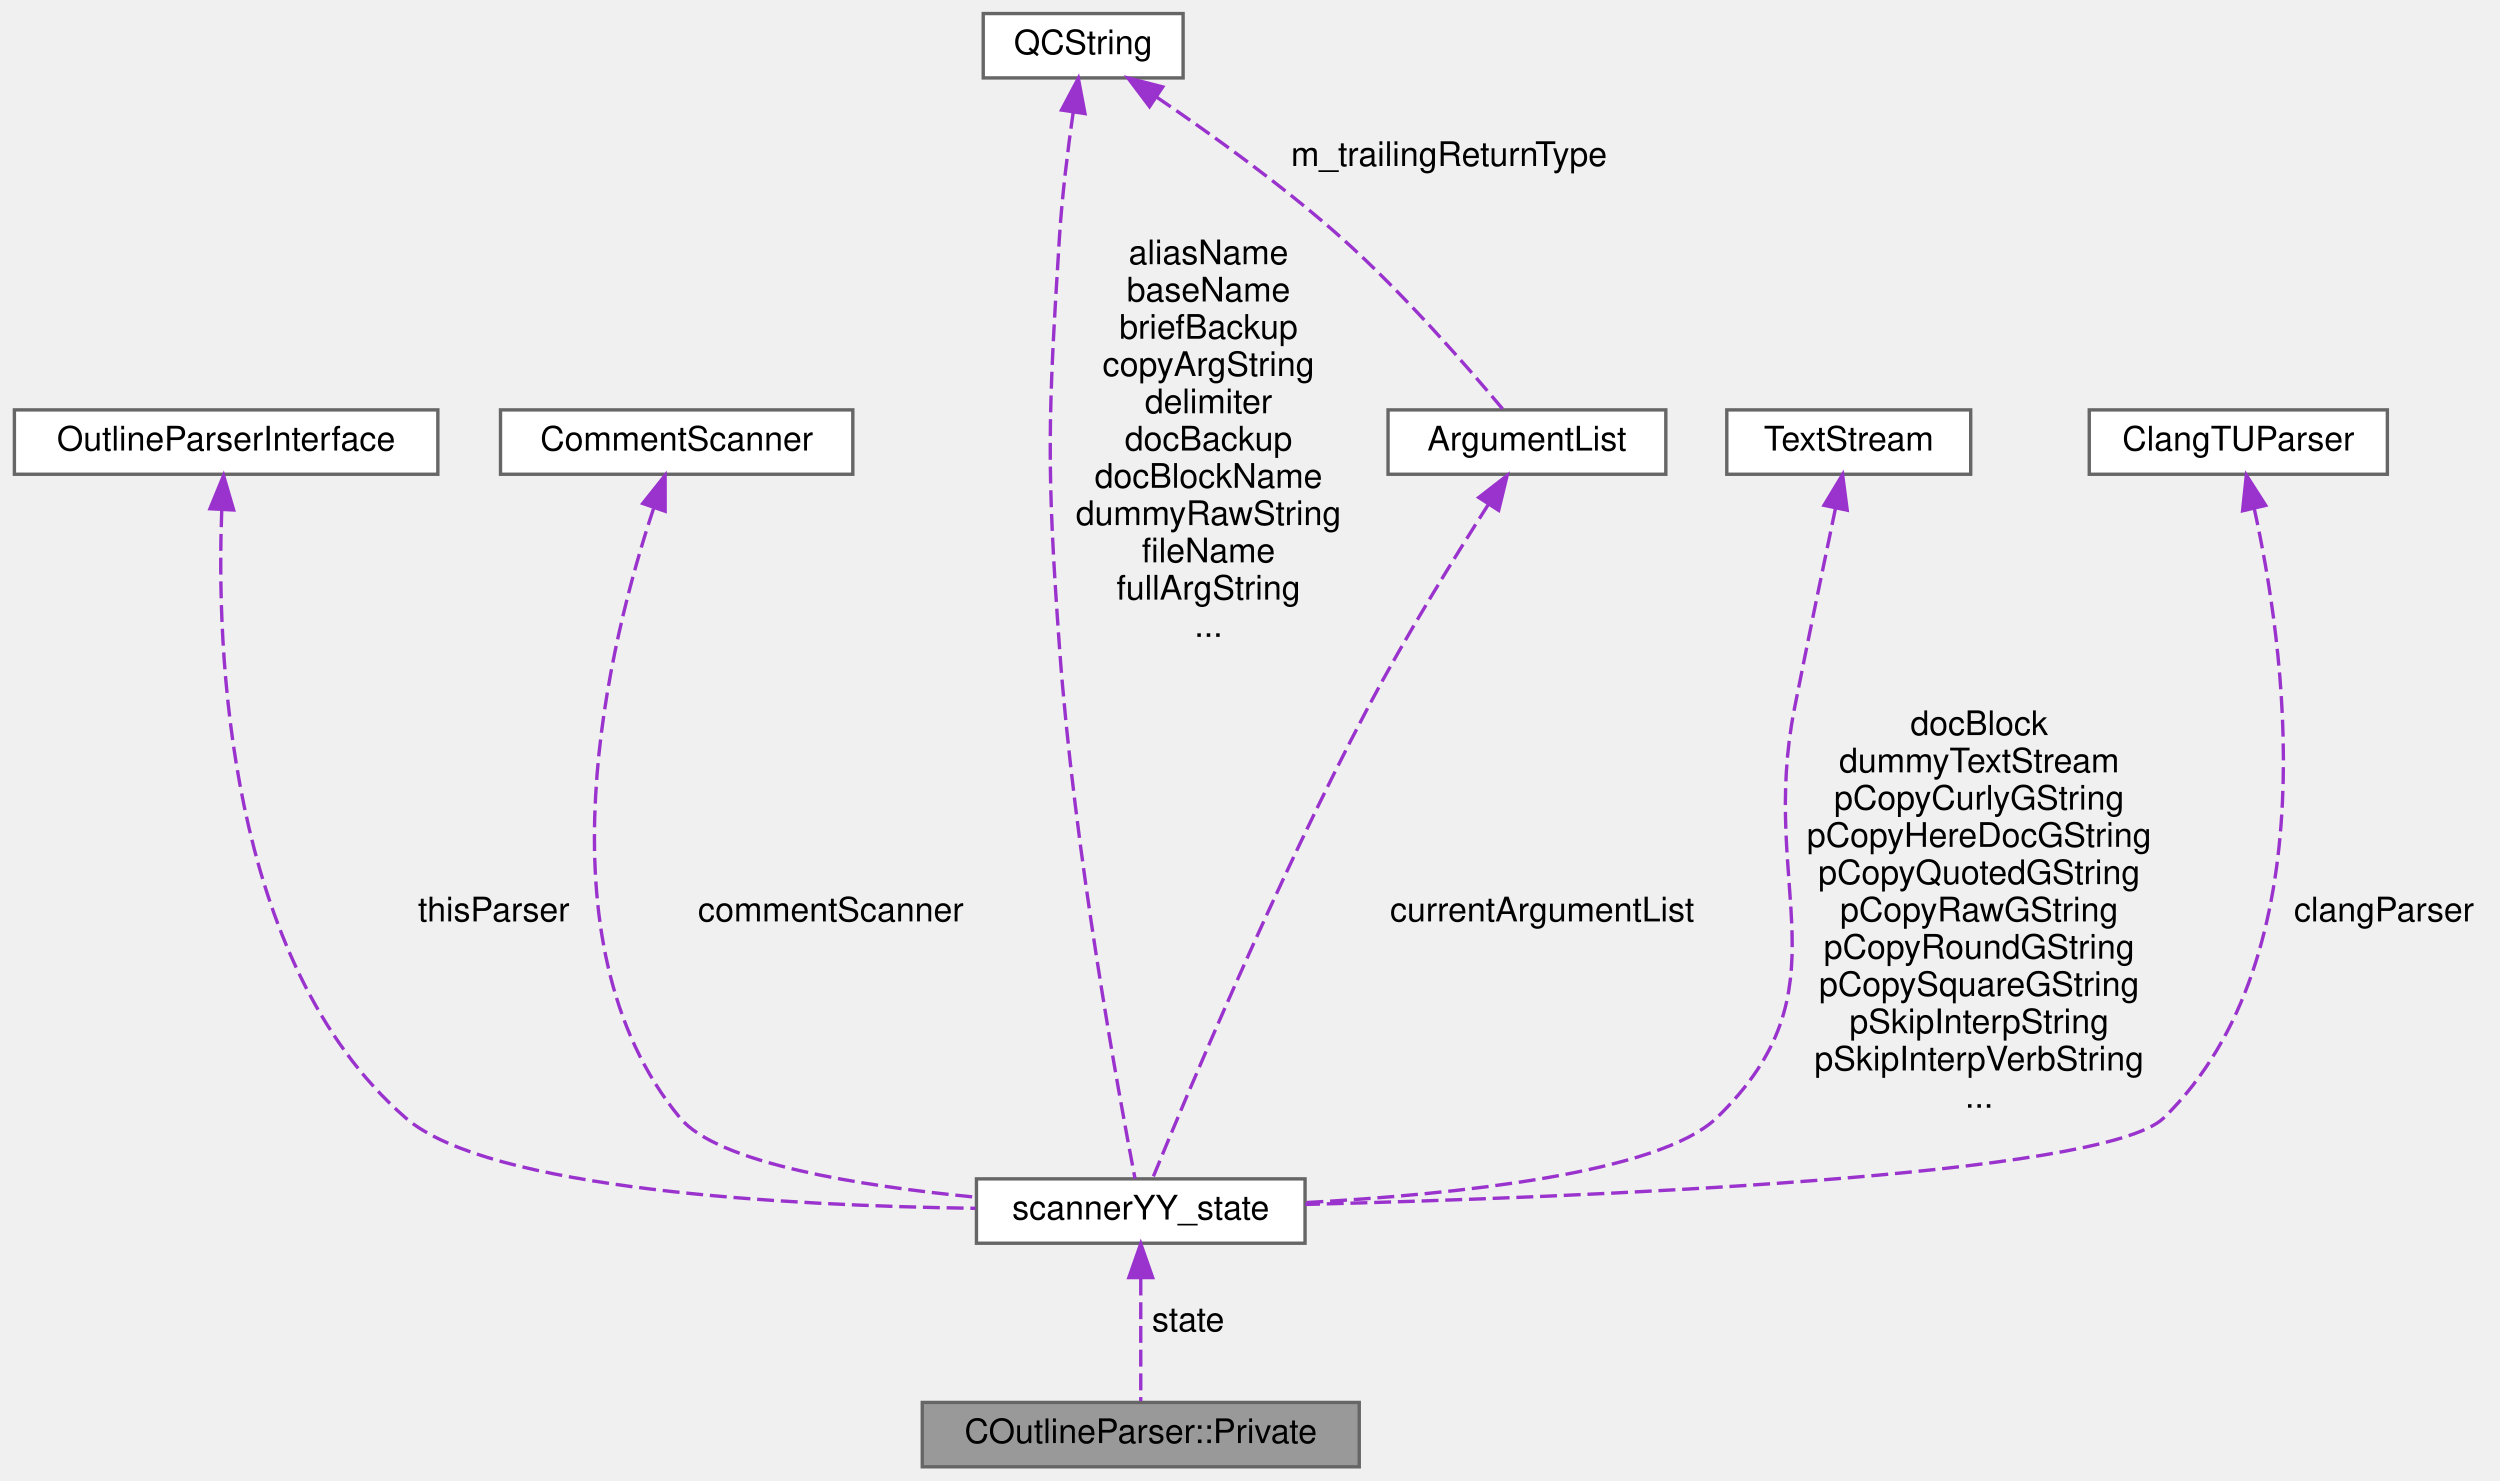
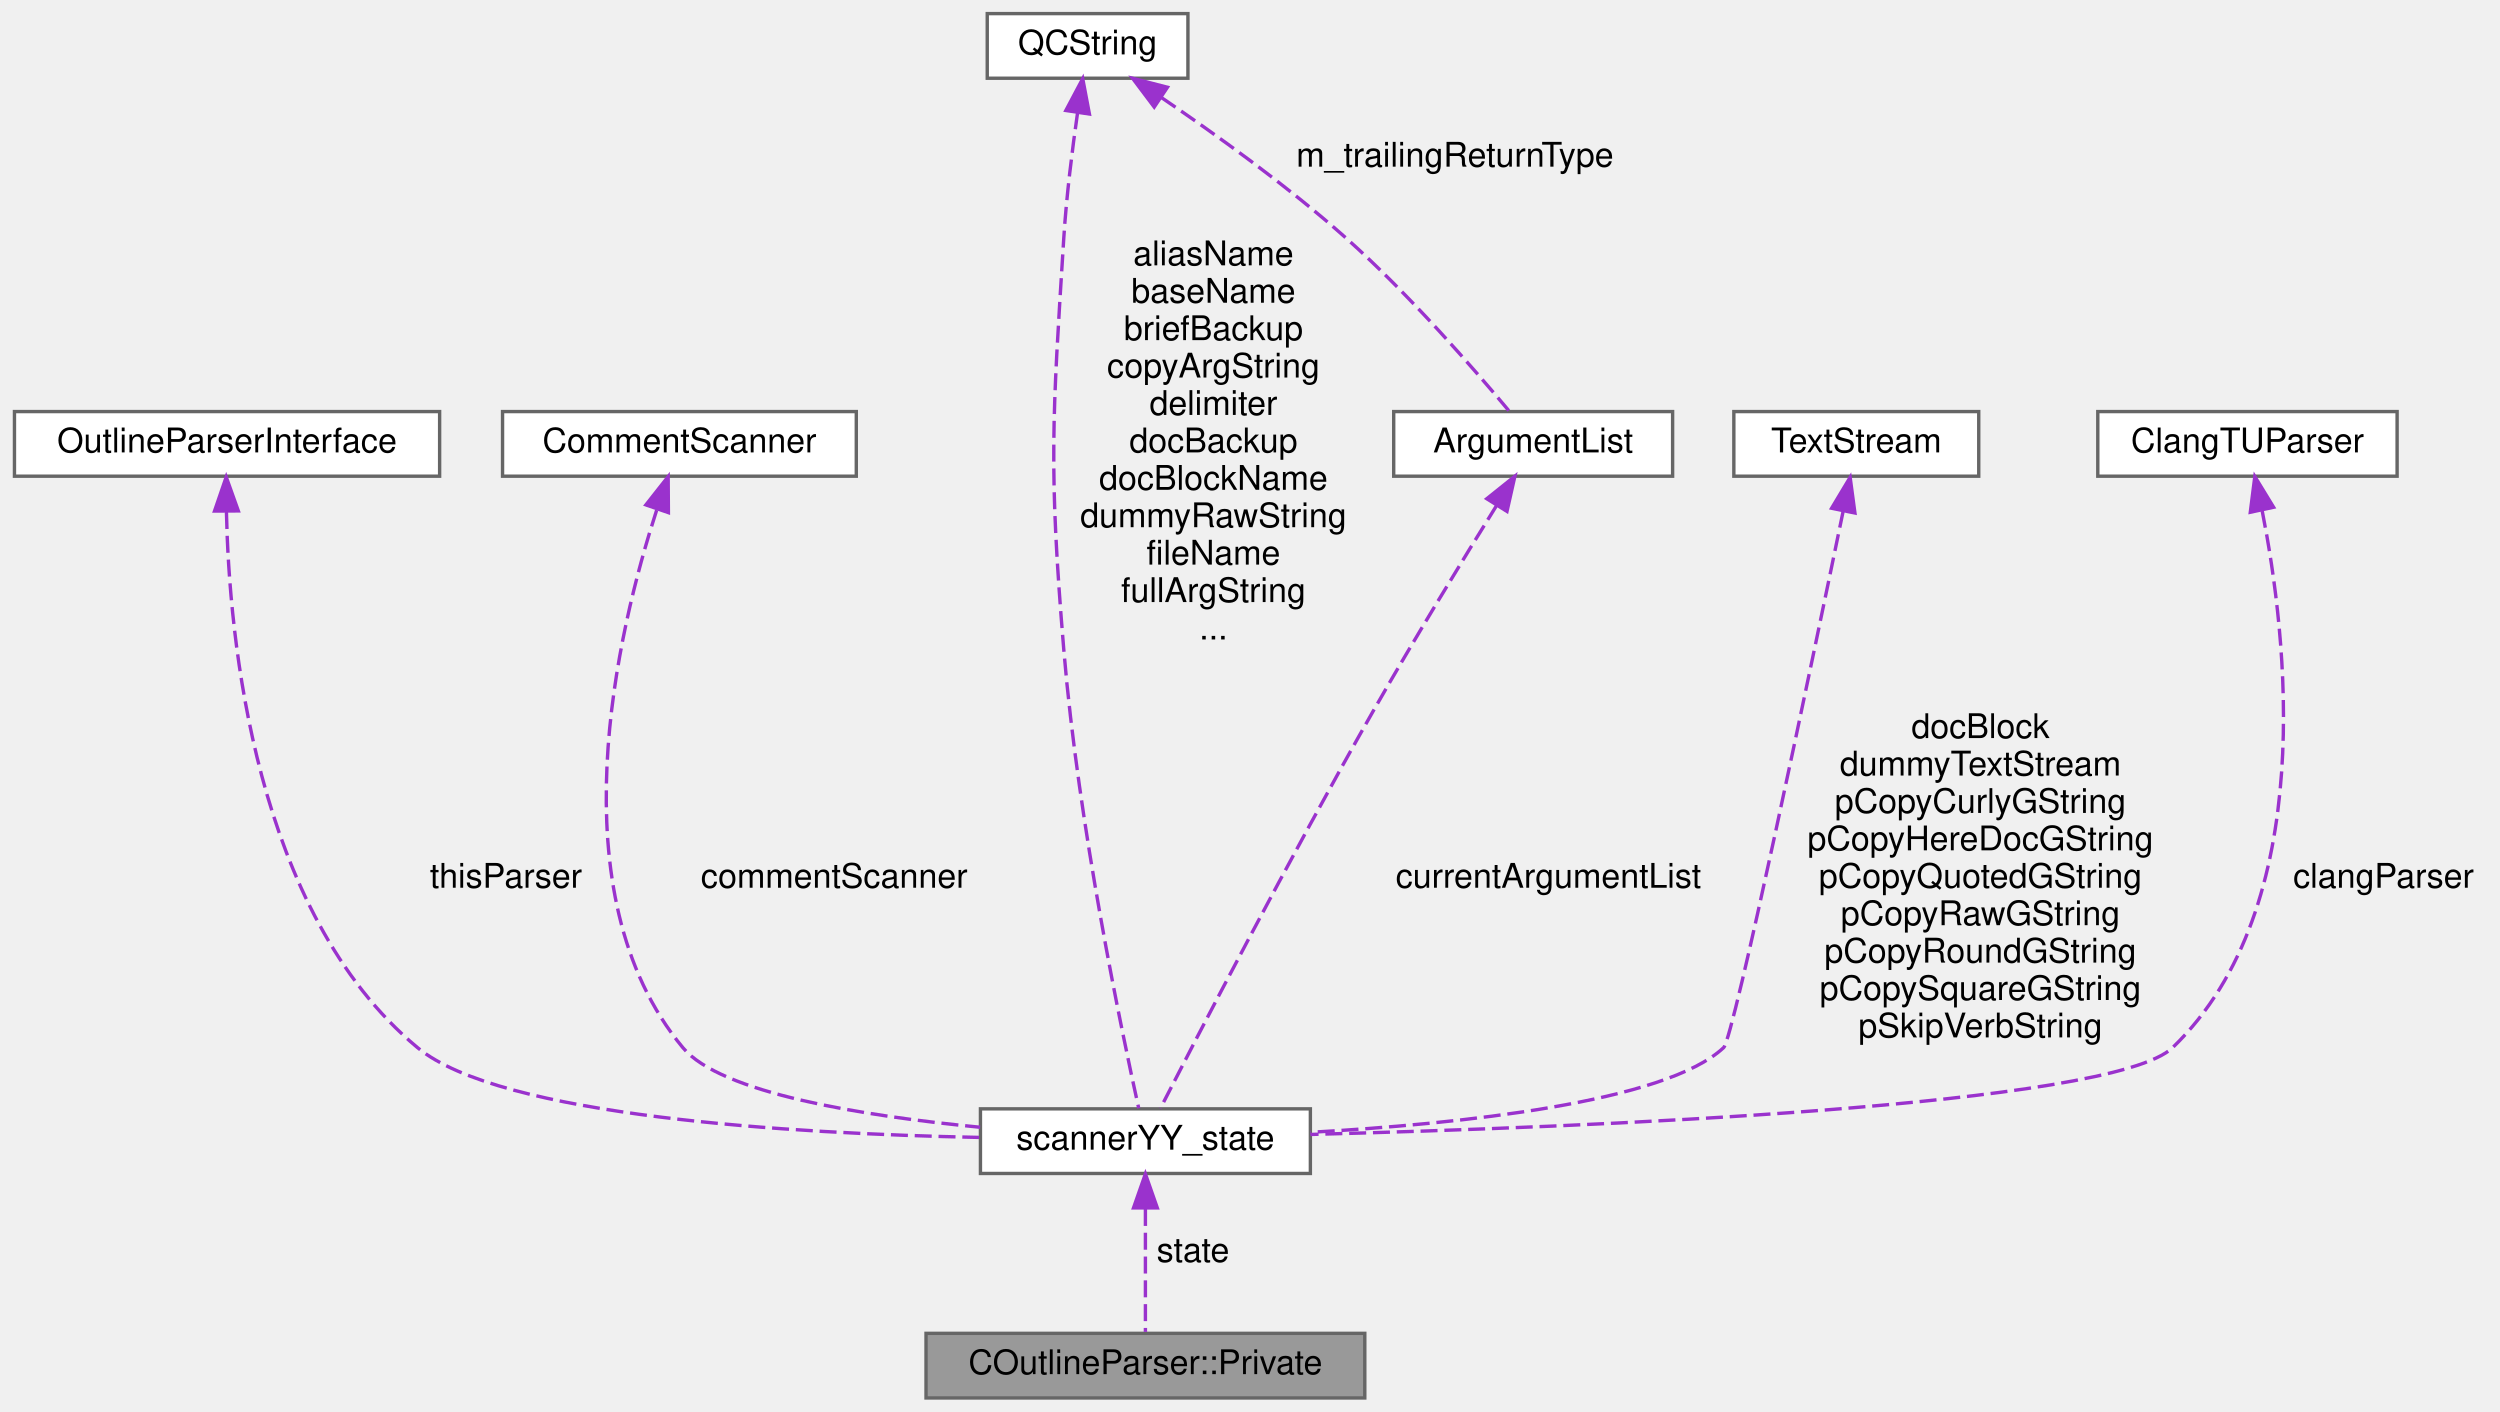
- <svg xmlns="http://www.w3.org/2000/svg" xmlns:xlink="http://www.w3.org/1999/xlink" width="738pt" height="437pt" viewBox="0.00 0.00 737.50 437.00">
-   <g id="graph0" class="graph" transform="scale(1 1) rotate(0) translate(4 433)">
+ <svg xmlns="http://www.w3.org/2000/svg" xmlns:xlink="http://www.w3.org/1999/xlink" width="735pt" height="415pt" viewBox="0.00 0.00 734.50 415.00">
+   <g id="graph0" class="graph" transform="scale(1 1) rotate(0) translate(4 411)">
    <g id="node1" class="node">
      <g id="a_node1">
        <a xlink:title=" ">
          <polygon fill="#999999" stroke="#666666" points="397,-19 268,-19 268,0 397,0 397,-19" />
          <text text-anchor="middle" x="332.5" y="-7" font-family="Helvetica,sans-Serif" font-size="10.00">COutlineParser::Private</text>
        </a>
      </g>
    </g>
    <g id="node2" class="node">
      <g id="a_node2">
        <a xlink:href="../../d4/dfb/structscanner_y_y__state.html" target="_top" xlink:title=" ">
          <polygon fill="white" stroke="#666666" points="381,-85 284,-85 284,-66 381,-66 381,-85" />
          <text text-anchor="middle" x="332.5" y="-73" font-family="Helvetica,sans-Serif" font-size="10.00">scannerYY_state</text>
        </a>
      </g>
    </g>
    <g id="edge1" class="edge">
      <path fill="none" stroke="#9a32cd" stroke-dasharray="5,2" d="M332.5,-55.58C332.5,-43.63 332.5,-28.72 332.5,-19.41" />
      <polygon fill="#9a32cd" stroke="#9a32cd" points="329,-55.87 332.5,-65.87 336,-55.87 329,-55.87" />
      <text text-anchor="middle" x="346.5" y="-40" font-family="Helvetica,sans-Serif" font-size="10.00"> state</text>
    </g>
    <g id="node3" class="node">
      <g id="a_node3">
        <a xlink:href="../../d5/d79/class_outline_parser_interface.html" target="_top" xlink:title="Abstract interface for outline parsers.">
-           <polygon fill="white" stroke="#666666" points="125,-312 0,-312 0,-293 125,-293 125,-312" />
-           <text text-anchor="middle" x="62.5" y="-300" font-family="Helvetica,sans-Serif" font-size="10.00">OutlineParserInterface</text>
+           <polygon fill="white" stroke="#666666" points="125,-290 0,-290 0,-271 125,-271 125,-290" />
+           <text text-anchor="middle" x="62.5" y="-278" font-family="Helvetica,sans-Serif" font-size="10.00">OutlineParserInterface</text>
        </a>
      </g>
    </g>
    <g id="edge2" class="edge">
-       <path fill="none" stroke="#9a32cd" stroke-dasharray="5,2" d="M61.21,-282.38C59.66,-242.27 62.34,-149.22 115.5,-103 139.84,-81.83 227.55,-77.09 283.73,-76.3" />
-       <polygon fill="#9a32cd" stroke="#9a32cd" points="57.73,-282.82 61.75,-292.62 64.72,-282.45 57.73,-282.82" />
-       <text text-anchor="middle" x="141.5" y="-161" font-family="Helvetica,sans-Serif" font-size="10.00"> thisParser</text>
+       <path fill="none" stroke="#9a32cd" stroke-dasharray="5,2" d="M62.32,-260.47C63.11,-223.67 70.53,-142.86 118.5,-103 142.83,-82.78 228.3,-77.71 283.58,-76.6" />
+       <polygon fill="#9a32cd" stroke="#9a32cd" points="58.82,-260.75 62.26,-270.77 65.82,-260.79 58.82,-260.75" />
+       <text text-anchor="middle" x="144.5" y="-150" font-family="Helvetica,sans-Serif" font-size="10.00"> thisParser</text>
    </g>
    <g id="node4" class="node">
      <g id="a_node4">
        <a xlink:href="../../d0/d6b/class_comment_scanner.html" target="_top" xlink:title=" ">
-           <polygon fill="white" stroke="#666666" points="247.5,-312 143.5,-312 143.5,-293 247.5,-293 247.5,-312" />
-           <text text-anchor="middle" x="195.5" y="-300" font-family="Helvetica,sans-Serif" font-size="10.00">CommentScanner</text>
+           <polygon fill="white" stroke="#666666" points="247.5,-290 143.5,-290 143.5,-271 247.5,-271 247.5,-290" />
+           <text text-anchor="middle" x="195.5" y="-278" font-family="Helvetica,sans-Serif" font-size="10.00">CommentScanner</text>
        </a>
      </g>
    </g>
    <g id="edge3" class="edge">
-       <path fill="none" stroke="#9a32cd" stroke-dasharray="5,2" d="M188.66,-282.82C175.85,-244.28 153.29,-155.18 196.5,-103 207.59,-89.61 249.49,-82.9 283.88,-79.58" />
-       <polygon fill="#9a32cd" stroke="#9a32cd" points="185.49,-284.38 192.09,-292.67 192.1,-282.08 185.49,-284.38" />
-       <text text-anchor="middle" x="241" y="-161" font-family="Helvetica,sans-Serif" font-size="10.00"> commentScanner</text>
+       <path fill="none" stroke="#9a32cd" stroke-dasharray="5,2" d="M188.81,-261.02C177.38,-225.81 158.74,-148.56 196.5,-103 207.59,-89.62 249.49,-82.9 283.89,-79.59" />
+       <polygon fill="#9a32cd" stroke="#9a32cd" points="185.64,-262.56 192.19,-270.88 192.26,-260.29 185.64,-262.56" />
+       <text text-anchor="middle" x="241" y="-150" font-family="Helvetica,sans-Serif" font-size="10.00"> commentScanner</text>
    </g>
    <g id="node5" class="node">
      <g id="a_node5">
        <a xlink:href="../../d9/d45/class_q_c_string.html" target="_top" xlink:title="This is an alternative implementation of QCString.">
-           <polygon fill="white" stroke="#666666" points="345,-429 286,-429 286,-410 345,-410 345,-429" />
-           <text text-anchor="middle" x="315.5" y="-417" font-family="Helvetica,sans-Serif" font-size="10.00">QCString</text>
+           <polygon fill="white" stroke="#666666" points="345,-407 286,-407 286,-388 345,-388 345,-407" />
+           <text text-anchor="middle" x="315.5" y="-395" font-family="Helvetica,sans-Serif" font-size="10.00">QCString</text>
        </a>
      </g>
    </g>
    <g id="edge4" class="edge">
-       <path fill="none" stroke="#9a32cd" stroke-dasharray="5,2" d="M312.57,-399.97C311.02,-389.21 309.28,-375.37 308.5,-363 305.13,-309.33 304.63,-295.64 308.5,-242 312.87,-181.48 326.1,-109.47 330.81,-85.07" />
-       <polygon fill="#9a32cd" stroke="#9a32cd" points="309.11,-400.52 314.07,-409.88 316.04,-399.47 309.11,-400.52" />
-       <text text-anchor="middle" x="352.5" y="-355" font-family="Helvetica,sans-Serif" font-size="10.00"> aliasName</text>
-       <text text-anchor="middle" x="352.5" y="-344" font-family="Helvetica,sans-Serif" font-size="10.00">baseName</text>
-       <text text-anchor="middle" x="352.5" y="-333" font-family="Helvetica,sans-Serif" font-size="10.00">briefBackup</text>
-       <text text-anchor="middle" x="352.5" y="-322" font-family="Helvetica,sans-Serif" font-size="10.00">copyArgString</text>
-       <text text-anchor="middle" x="352.5" y="-311" font-family="Helvetica,sans-Serif" font-size="10.00">delimiter</text>
-       <text text-anchor="middle" x="352.5" y="-300" font-family="Helvetica,sans-Serif" font-size="10.00">docBackup</text>
-       <text text-anchor="middle" x="352.5" y="-289" font-family="Helvetica,sans-Serif" font-size="10.00">docBlockName</text>
-       <text text-anchor="middle" x="352.5" y="-278" font-family="Helvetica,sans-Serif" font-size="10.00">dummyRawString</text>
-       <text text-anchor="middle" x="352.5" y="-267" font-family="Helvetica,sans-Serif" font-size="10.00">fileName</text>
-       <text text-anchor="middle" x="352.5" y="-256" font-family="Helvetica,sans-Serif" font-size="10.00">fullArgString</text>
-       <text text-anchor="middle" x="352.5" y="-245" font-family="Helvetica,sans-Serif" font-size="10.00">...</text>
+       <path fill="none" stroke="#9a32cd" stroke-dasharray="5,2" d="M312.57,-377.97C311.02,-367.21 309.28,-353.37 308.5,-341 305.13,-287.33 304.05,-273.59 308.5,-220 312.79,-168.4 325.6,-107.42 330.53,-85.17" />
+       <polygon fill="#9a32cd" stroke="#9a32cd" points="309.11,-378.52 314.07,-387.88 316.04,-377.47 309.11,-378.52" />
+       <text text-anchor="middle" x="352.5" y="-333" font-family="Helvetica,sans-Serif" font-size="10.00"> aliasName</text>
+       <text text-anchor="middle" x="352.5" y="-322" font-family="Helvetica,sans-Serif" font-size="10.00">baseName</text>
+       <text text-anchor="middle" x="352.5" y="-311" font-family="Helvetica,sans-Serif" font-size="10.00">briefBackup</text>
+       <text text-anchor="middle" x="352.5" y="-300" font-family="Helvetica,sans-Serif" font-size="10.00">copyArgString</text>
+       <text text-anchor="middle" x="352.5" y="-289" font-family="Helvetica,sans-Serif" font-size="10.00">delimiter</text>
+       <text text-anchor="middle" x="352.5" y="-278" font-family="Helvetica,sans-Serif" font-size="10.00">docBackup</text>
+       <text text-anchor="middle" x="352.5" y="-267" font-family="Helvetica,sans-Serif" font-size="10.00">docBlockName</text>
+       <text text-anchor="middle" x="352.5" y="-256" font-family="Helvetica,sans-Serif" font-size="10.00">dummyRawString</text>
+       <text text-anchor="middle" x="352.5" y="-245" font-family="Helvetica,sans-Serif" font-size="10.00">fileName</text>
+       <text text-anchor="middle" x="352.5" y="-234" font-family="Helvetica,sans-Serif" font-size="10.00">fullArgString</text>
+       <text text-anchor="middle" x="352.5" y="-223" font-family="Helvetica,sans-Serif" font-size="10.00">...</text>
    </g>
    <g id="node6" class="node">
      <g id="a_node6">
        <a xlink:href="../../d7/df8/class_argument_list.html" target="_top" xlink:title="This class represents an function or template argument list.">
-           <polygon fill="white" stroke="#666666" points="487.5,-312 405.5,-312 405.5,-293 487.5,-293 487.5,-312" />
-           <text text-anchor="middle" x="446.5" y="-300" font-family="Helvetica,sans-Serif" font-size="10.00">ArgumentList</text>
+           <polygon fill="white" stroke="#666666" points="487.5,-290 405.5,-290 405.5,-271 487.5,-271 487.5,-290" />
+           <text text-anchor="middle" x="446.5" y="-278" font-family="Helvetica,sans-Serif" font-size="10.00">ArgumentList</text>
        </a>
      </g>
    </g>
    <g id="edge6" class="edge">
-       <path fill="none" stroke="#9a32cd" stroke-dasharray="5,2" d="M337.23,-404.3C352.91,-393.66 374.27,-378.35 391.5,-363 410.2,-346.34 429.48,-324.08 439.5,-312.07" />
-       <polygon fill="#9a32cd" stroke="#9a32cd" points="335.09,-401.52 328.72,-409.99 338.98,-407.34 335.09,-401.52" />
-       <text text-anchor="middle" x="423.5" y="-384" font-family="Helvetica,sans-Serif" font-size="10.00"> m_trailingReturnType</text>
+       <path fill="none" stroke="#9a32cd" stroke-dasharray="5,2" d="M337.23,-382.3C352.91,-371.66 374.27,-356.35 391.5,-341 410.2,-324.34 429.48,-302.08 439.5,-290.07" />
+       <polygon fill="#9a32cd" stroke="#9a32cd" points="335.09,-379.52 328.72,-387.99 338.98,-385.34 335.09,-379.52" />
+       <text text-anchor="middle" x="423.5" y="-362" font-family="Helvetica,sans-Serif" font-size="10.00"> m_trailingReturnType</text>
    </g>
    <g id="edge5" class="edge">
-       <path fill="none" stroke="#9a32cd" stroke-dasharray="5,2" d="M435.13,-284.11C425.21,-268.62 410.69,-245.2 399.5,-224 372.45,-172.76 345.55,-108.48 336.07,-85.32" />
-       <polygon fill="#9a32cd" stroke="#9a32cd" points="432.28,-286.14 440.65,-292.63 438.16,-282.34 432.28,-286.14" />
-       <text text-anchor="middle" x="451" y="-161" font-family="Helvetica,sans-Serif" font-size="10.00"> currentArgumentList</text>
+       <path fill="none" stroke="#9a32cd" stroke-dasharray="5,2" d="M435.78,-262.43C426.07,-246.83 411.5,-223.06 399.5,-202 374.81,-158.65 347.37,-105.57 336.89,-85.11" />
+       <polygon fill="#9a32cd" stroke="#9a32cd" points="432.86,-264.37 441.13,-270.99 438.8,-260.65 432.86,-264.37" />
+       <text text-anchor="middle" x="451" y="-150" font-family="Helvetica,sans-Serif" font-size="10.00"> currentArgumentList</text>
    </g>
    <g id="node7" class="node">
      <g id="a_node7">
        <a xlink:href="../../d3/d30/class_text_stream.html" target="_top" xlink:title="Text streaming class that buffers data.">
-           <polygon fill="white" stroke="#666666" points="577.5,-312 505.5,-312 505.5,-293 577.5,-293 577.5,-312" />
-           <text text-anchor="middle" x="541.5" y="-300" font-family="Helvetica,sans-Serif" font-size="10.00">TextStream</text>
+           <polygon fill="white" stroke="#666666" points="577.5,-290 505.5,-290 505.5,-271 577.5,-271 577.5,-290" />
+           <text text-anchor="middle" x="541.5" y="-278" font-family="Helvetica,sans-Serif" font-size="10.00">TextStream</text>
        </a>
      </g>
    </g>
    <g id="edge7" class="edge">
-       <path fill="none" stroke="#9a32cd" stroke-dasharray="5,2" d="M537.58,-282.94C534.29,-267.25 529.5,-244.17 525.5,-224 514.85,-170.3 541.84,-141.06 502.5,-103 485.59,-86.65 425.14,-80.38 381.13,-77.99" />
-       <polygon fill="#9a32cd" stroke="#9a32cd" points="534.2,-283.84 539.68,-292.91 541.05,-282.4 534.2,-283.84" />
-       <text text-anchor="middle" x="580" y="-216" font-family="Helvetica,sans-Serif" font-size="10.00"> docBlock</text>
-       <text text-anchor="middle" x="580" y="-205" font-family="Helvetica,sans-Serif" font-size="10.00">dummyTextStream</text>
-       <text text-anchor="middle" x="580" y="-194" font-family="Helvetica,sans-Serif" font-size="10.00">pCopyCurlyGString</text>
-       <text text-anchor="middle" x="580" y="-183" font-family="Helvetica,sans-Serif" font-size="10.00">pCopyHereDocGString</text>
-       <text text-anchor="middle" x="580" y="-172" font-family="Helvetica,sans-Serif" font-size="10.00">pCopyQuotedGString</text>
-       <text text-anchor="middle" x="580" y="-161" font-family="Helvetica,sans-Serif" font-size="10.00">pCopyRawGString</text>
-       <text text-anchor="middle" x="580" y="-150" font-family="Helvetica,sans-Serif" font-size="10.00">pCopyRoundGString</text>
-       <text text-anchor="middle" x="580" y="-139" font-family="Helvetica,sans-Serif" font-size="10.00">pCopySquareGString</text>
-       <text text-anchor="middle" x="580" y="-128" font-family="Helvetica,sans-Serif" font-size="10.00">pSkipInterpString</text>
-       <text text-anchor="middle" x="580" y="-117" font-family="Helvetica,sans-Serif" font-size="10.00">pSkipInterpVerbString</text>
-       <text text-anchor="middle" x="580" y="-106" font-family="Helvetica,sans-Serif" font-size="10.00">...</text>
+       <path fill="none" stroke="#9a32cd" stroke-dasharray="5,2" d="M537.65,-260.78C528.39,-215.9 505.41,-105.74 502.5,-103 485.35,-86.9 424.96,-80.58 381.02,-78.1" />
+       <polygon fill="#9a32cd" stroke="#9a32cd" points="534.24,-261.58 539.69,-270.67 541.1,-260.17 534.24,-261.58" />
+       <text text-anchor="middle" x="578" y="-194" font-family="Helvetica,sans-Serif" font-size="10.00"> docBlock</text>
+       <text text-anchor="middle" x="578" y="-183" font-family="Helvetica,sans-Serif" font-size="10.00">dummyTextStream</text>
+       <text text-anchor="middle" x="578" y="-172" font-family="Helvetica,sans-Serif" font-size="10.00">pCopyCurlyGString</text>
+       <text text-anchor="middle" x="578" y="-161" font-family="Helvetica,sans-Serif" font-size="10.00">pCopyHereDocGString</text>
+       <text text-anchor="middle" x="578" y="-150" font-family="Helvetica,sans-Serif" font-size="10.00">pCopyQuotedGString</text>
+       <text text-anchor="middle" x="578" y="-139" font-family="Helvetica,sans-Serif" font-size="10.00">pCopyRawGString</text>
+       <text text-anchor="middle" x="578" y="-128" font-family="Helvetica,sans-Serif" font-size="10.00">pCopyRoundGString</text>
+       <text text-anchor="middle" x="578" y="-117" font-family="Helvetica,sans-Serif" font-size="10.00">pCopySquareGString</text>
+       <text text-anchor="middle" x="578" y="-106" font-family="Helvetica,sans-Serif" font-size="10.00">pSkipVerbString</text>
    </g>
    <g id="node8" class="node">
      <g id="a_node8">
        <a xlink:href="../../dd/df8/class_clang_t_u_parser.html" target="_top" xlink:title="Clang parser object for a single translation unit, which consists of a source file and the directly o...">
-           <polygon fill="white" stroke="#666666" points="700.5,-312 612.5,-312 612.5,-293 700.5,-293 700.5,-312" />
-           <text text-anchor="middle" x="656.5" y="-300" font-family="Helvetica,sans-Serif" font-size="10.00">ClangTUParser</text>
+           <polygon fill="white" stroke="#666666" points="700.5,-290 612.5,-290 612.5,-271 700.5,-271 700.5,-290" />
+           <text text-anchor="middle" x="656.5" y="-278" font-family="Helvetica,sans-Serif" font-size="10.00">ClangTUParser</text>
        </a>
      </g>
    </g>
    <g id="edge8" class="edge">
-       <path fill="none" stroke="#9a32cd" stroke-dasharray="5,2" d="M661.19,-282.9C669.92,-243.42 683.58,-150.97 634.5,-103 616.79,-85.69 461.82,-79.51 381.04,-77.45" />
-       <polygon fill="#9a32cd" stroke="#9a32cd" points="657.76,-282.21 658.87,-292.74 664.57,-283.82 657.76,-282.21" />
-       <text text-anchor="middle" x="699.5" y="-161" font-family="Helvetica,sans-Serif" font-size="10.00"> clangParser</text>
+       <path fill="none" stroke="#9a32cd" stroke-dasharray="5,2" d="M660.84,-260.78C668.02,-224.5 677.63,-144.58 634.5,-103 616.67,-85.81 461.76,-79.57 381.01,-77.47" />
+       <polygon fill="#9a32cd" stroke="#9a32cd" points="657.34,-260.4 658.67,-270.91 664.19,-261.87 657.34,-260.4" />
+       <text text-anchor="middle" x="696.5" y="-150" font-family="Helvetica,sans-Serif" font-size="10.00"> clangParser</text>
    </g>
  </g>
</svg>
